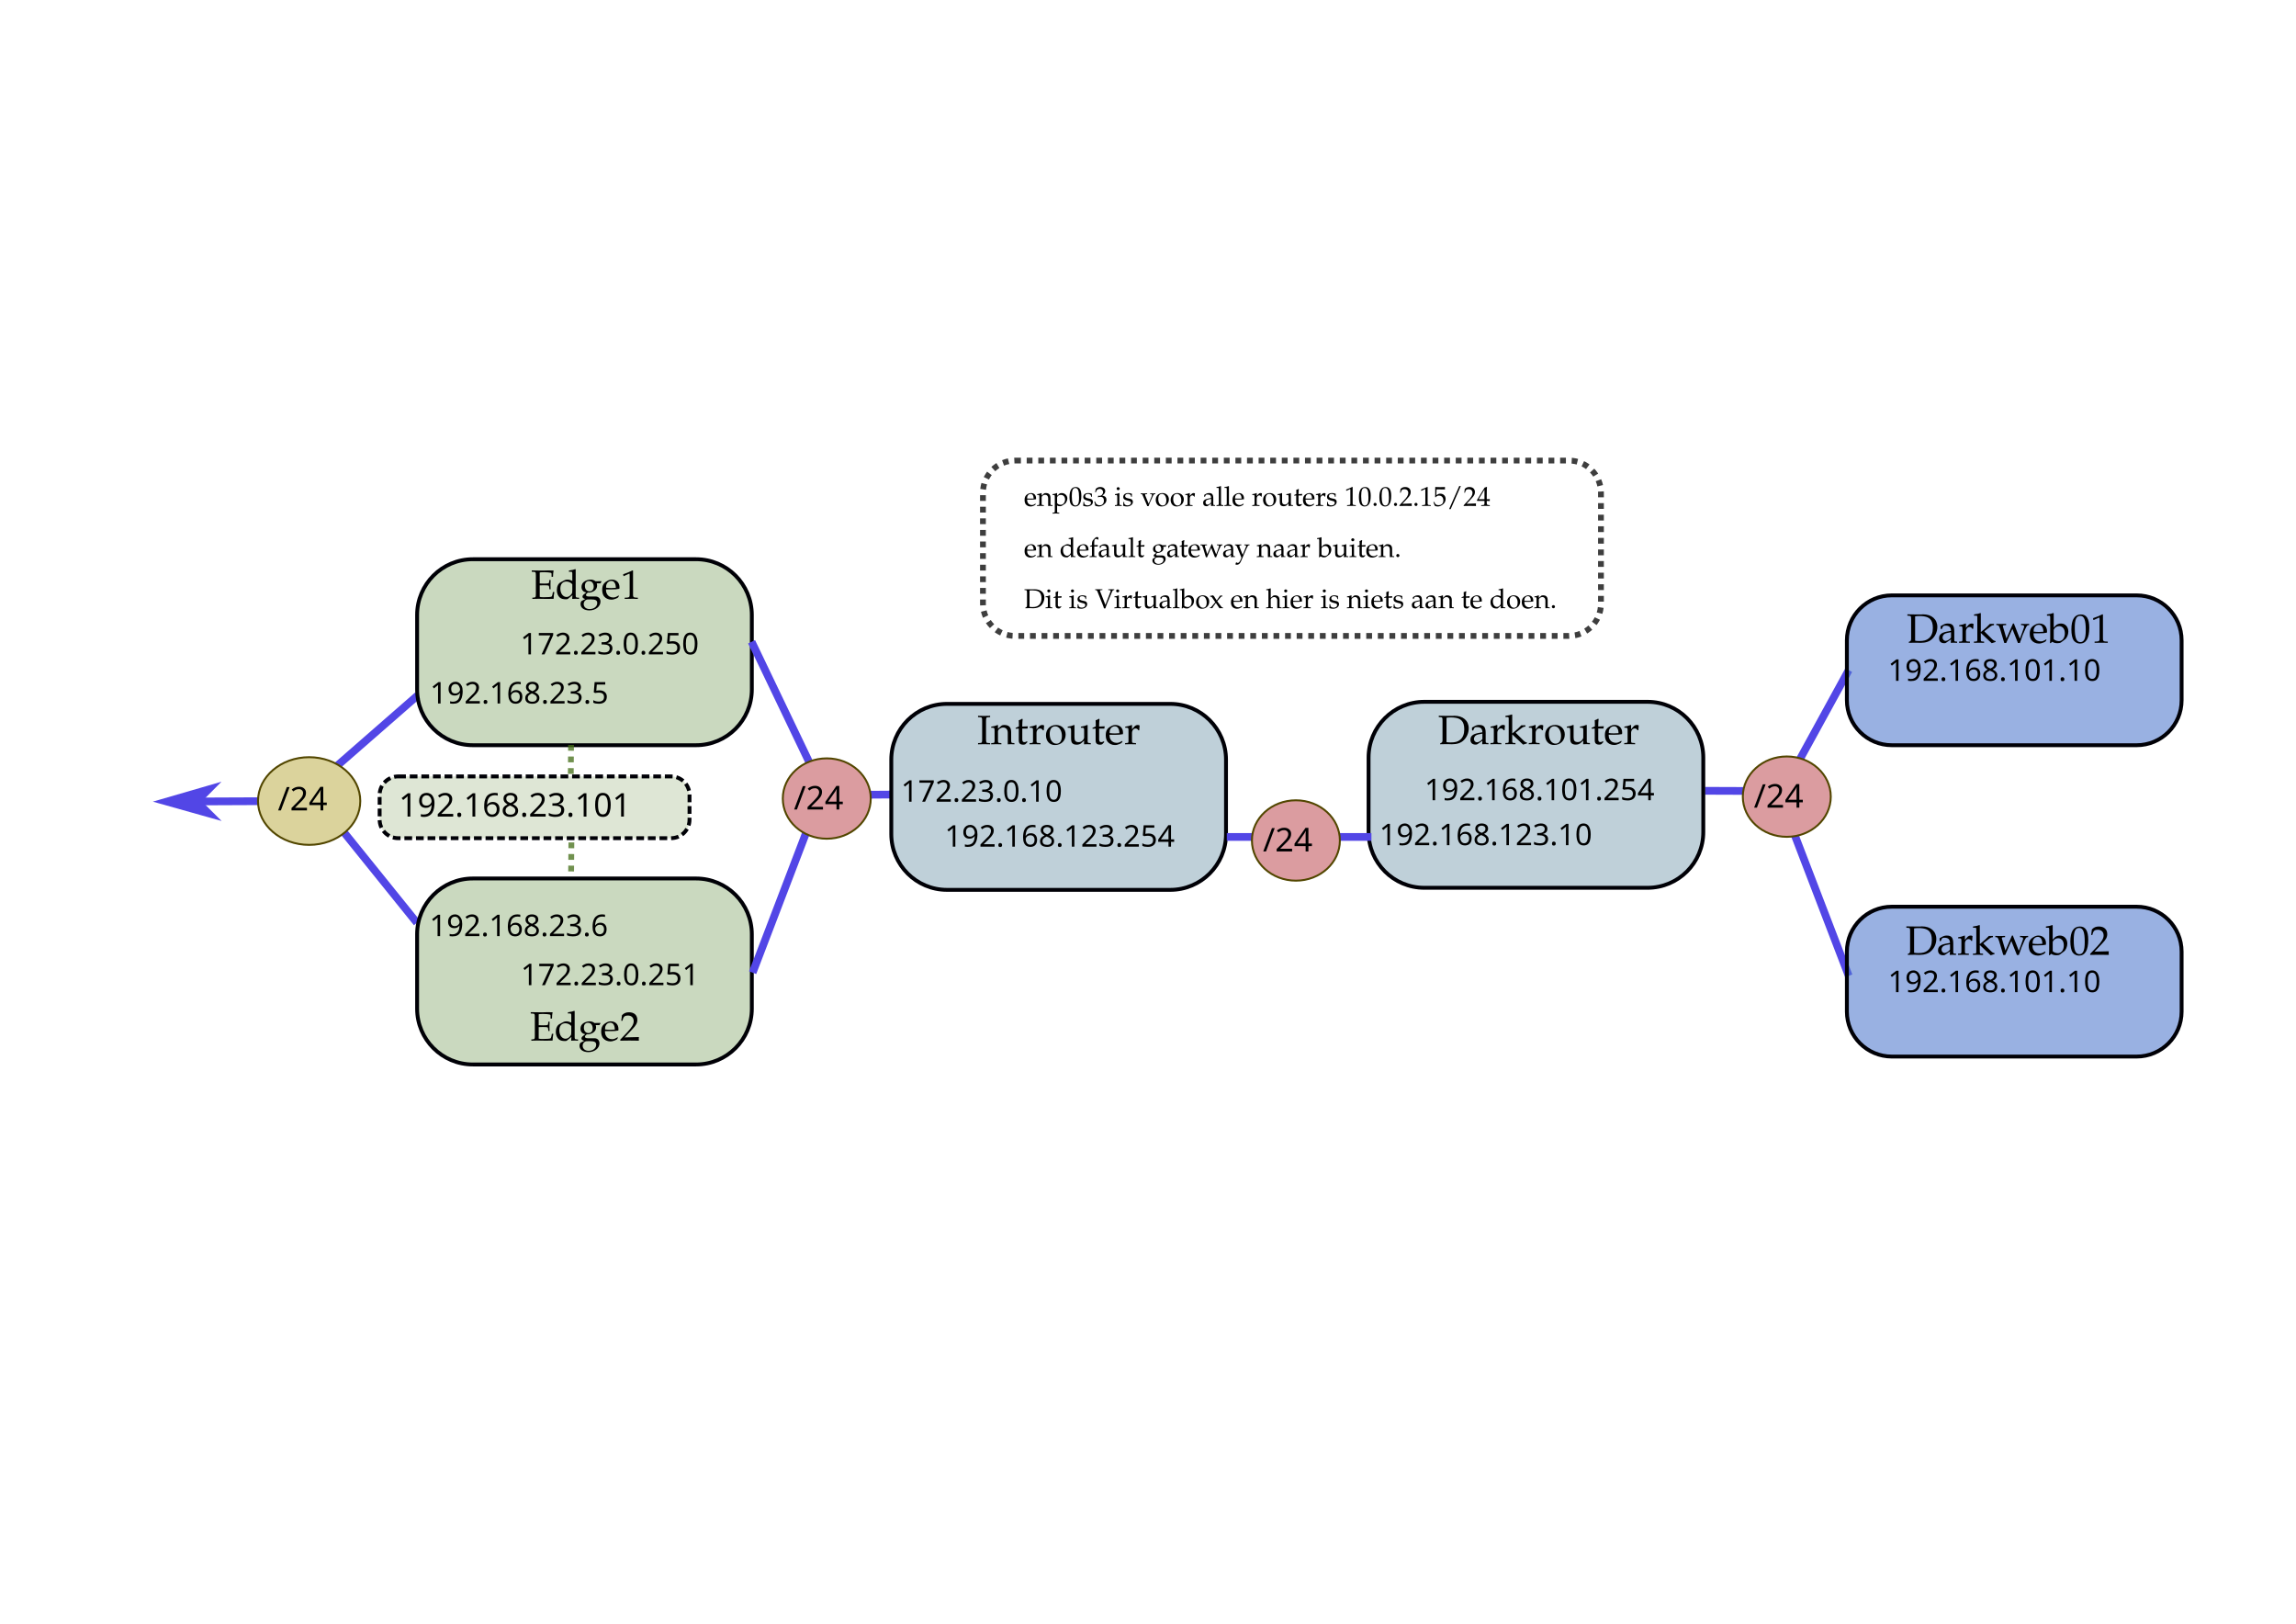
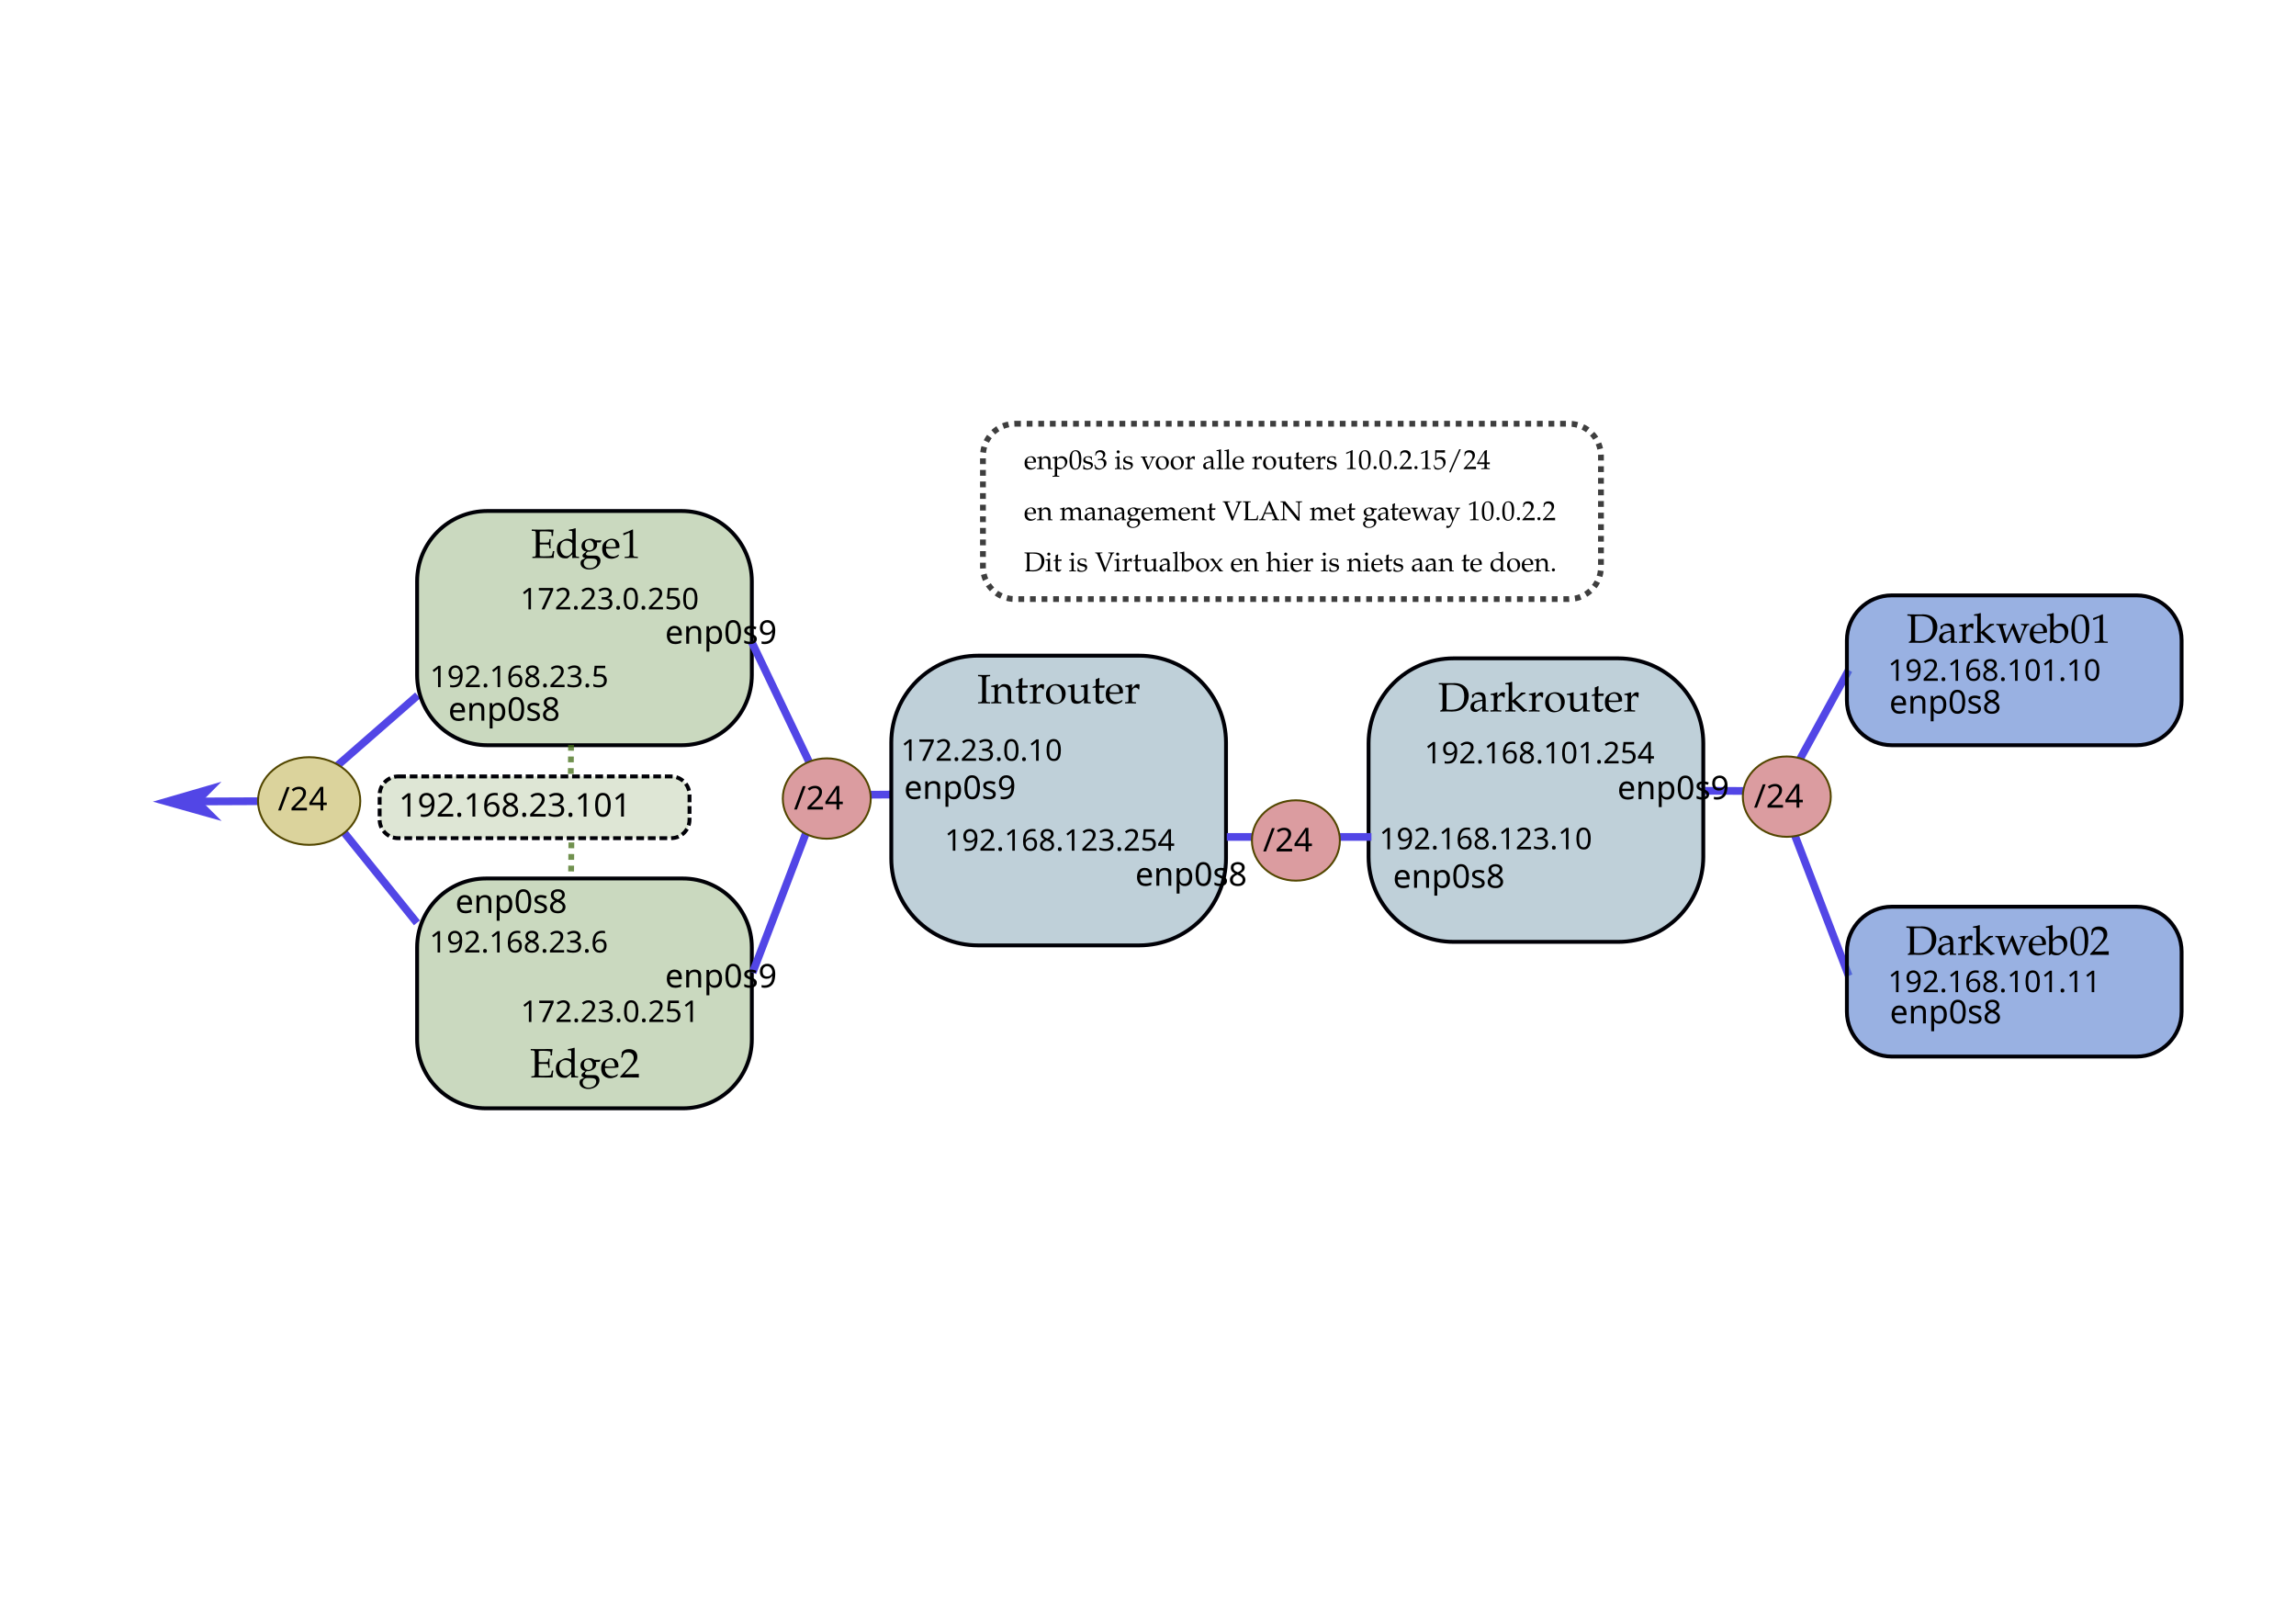
<svg xmlns="http://www.w3.org/2000/svg" width="297mm" height="210mm" viewBox="0 0 297 210" version="1.1" id="svg8">
  <defs id="defs2">
    <marker orient="auto" refY="0.0" refX="0.0" id="Arrow2Sstart" style="overflow:visible">
      <path id="path4586" style="fill-rule:evenodd;stroke-width:0.625;stroke-linejoin:round;stroke:#5246e6;stroke-opacity:1;fill:#5246e6;fill-opacity:1" d="M 8.719,4.034 L -2.207,0.016 L 8.719,-4.002 C 6.973,-1.63 6.983,1.616 8.719,4.034 z " transform="scale(0.3) translate(-2.3,0)" />
    </marker>
    <marker orient="auto" refY="0.0" refX="0.0" id="Arrow1Mstart" style="overflow:visible">
      <path id="path4562" d="M 0.0,0.0 L 5.0,-5.0 L -12.5,0.0 L 5.0,5.0 L 0.0,0.0 z " style="fill-rule:evenodd;stroke:#5246e6;stroke-width:1pt;stroke-opacity:1;fill:#5246e6;fill-opacity:1" transform="scale(0.4) translate(10,0)" />
    </marker>
    <marker orient="auto" refY="0.0" refX="0.0" id="Arrow2Lend" style="overflow:visible;">
      <path id="path4577" style="fill-rule:evenodd;stroke-width:0.625;stroke-linejoin:round;stroke:#5246e6;stroke-opacity:1;fill:#5246e6;fill-opacity:1" d="M 8.719,4.034 L -2.207,0.016 L 8.719,-4.002 C 6.973,-1.63 6.983,1.616 8.719,4.034 z " transform="scale(1.1) rotate(180) translate(1,0)" />
    </marker>
    <marker orient="auto" refY="0.0" refX="0.0" id="marker4898" style="overflow:visible">
      <path id="path4896" style="fill-rule:evenodd;stroke-width:0.625;stroke-linejoin:round;stroke:#5246e6;stroke-opacity:1;fill:#5246e6;fill-opacity:1" d="M 8.719,4.034 L -2.207,0.016 L 8.719,-4.002 C 6.973,-1.63 6.983,1.616 8.719,4.034 z " transform="scale(1.1) translate(1,0)" />
    </marker>
    <marker orient="auto" refY="0.0" refX="0.0" id="Arrow2Lstart" style="overflow:visible">
      <path id="path4574" style="fill-rule:evenodd;stroke-width:0.625;stroke-linejoin:round;stroke:#5246e6;stroke-opacity:1;fill:#5246e6;fill-opacity:1" d="M 8.719,4.034 L -2.207,0.016 L 8.719,-4.002 C 6.973,-1.63 6.983,1.616 8.719,4.034 z " transform="scale(1.1) translate(1,0)" />
    </marker>
    <marker orient="auto" refY="0.0" refX="0.0" id="Arrow1Lstart" style="overflow:visible">
      <path id="path4556" d="M 0.0,0.0 L 5.0,-5.0 L -12.5,0.0 L 5.0,5.0 L 0.0,0.0 z " style="fill-rule:evenodd;stroke:#5246e6;stroke-width:1pt;stroke-opacity:1;fill:#5246e6;fill-opacity:1" transform="scale(0.8) translate(12.5,0)" />
    </marker>
    <marker orient="auto" refY="0.0" refX="0.0" id="Arrow1Lend" style="overflow:visible;">
      <path id="path4559" d="M 0.0,0.0 L 5.0,-5.0 L -12.5,0.0 L 5.0,5.0 L 0.0,0.0 z " style="fill-rule:evenodd;stroke:#5246e6;stroke-width:1pt;stroke-opacity:1;fill:#5246e6;fill-opacity:1" transform="scale(0.8) rotate(180) translate(12.5,0)" />
    </marker>
  </defs>
  <g id="layer1" transform="translate(0,-87)">
    <path style="fill:none;stroke:#5246e6;stroke-width:1;stroke-linecap:butt;stroke-linejoin:miter;stroke-miterlimit:4;stroke-dasharray:none;stroke-opacity:1" d="m 230.223,189.962 8.918,23.246" id="path4548" />
    <rect style="fill:#5078cd;fill-opacity:0.582;stroke:#000006;stroke-width:0.5;stroke-miterlimit:4;stroke-dasharray:none;stroke-opacity:1" id="rect4485-46-1" width="43.298" height="19.38" x="238.905" y="204.268" ry="5.814" />
    <rect style="fill:#aabd91;fill-opacity:0.38;stroke:#000006;stroke-width:0.5;stroke-miterlimit:4;stroke-dasharray:1, 0.5;stroke-dashoffset:0;stroke-opacity:1" id="rect4485-1" width="40.085" height="7.99" x="49.108" y="187.417" ry="2.397" />
    <path style="fill:none;stroke:#5246e6;stroke-width:1;stroke-linecap:butt;stroke-linejoin:miter;stroke-miterlimit:4;stroke-dasharray:none;stroke-opacity:1" d="m 54.028,176.939 -13.975,12.203 13.879,17.212" id="path4550" />
    <path style="fill:none;stroke:#5246e6;stroke-width:1;stroke-linecap:butt;stroke-linejoin:miter;stroke-miterlimit:4;stroke-dasharray:none;stroke-opacity:1;marker-start:url(#Arrow1Mstart)" d="m 21.742,190.671 16.05,-0.067" id="path4544-1-9" />
    <path style="fill:none;stroke:#5246e6;stroke-width:1;stroke-linecap:butt;stroke-linejoin:miter;stroke-miterlimit:4;stroke-dasharray:none;stroke-opacity:1" d="m 230.223,189.944 8.918,-16.274" id="path4546" />
    <path style="fill:none;stroke:#5246e6;stroke-width:1;stroke-linecap:butt;stroke-linejoin:miter;stroke-miterlimit:4;stroke-dasharray:none;stroke-opacity:1" d="m 220.545,189.277 9.221,0.033" id="path4544-9" />
    <path style="fill:none;stroke:#5246e6;stroke-width:1;stroke-linecap:butt;stroke-linejoin:miter;stroke-miterlimit:4;stroke-dasharray:none;stroke-opacity:1" d="m 105.863,189.83 9.588,-0.067" id="path4544-1" />
-     <rect style="fill:#a3bd91;fill-opacity:0.582;stroke:#000006;stroke-width:0.5;stroke-miterlimit:4;stroke-dasharray:none;stroke-opacity:1" id="rect4485" width="43.298" height="24.054" x="53.955" y="159.326" ry="7.216" />
-     <rect style="fill:#a3bd91;fill-opacity:0.582;stroke:#000006;stroke-width:0.5;stroke-miterlimit:4;stroke-dasharray:none;stroke-opacity:1" id="rect4485-8" width="43.298" height="24.054" x="53.955" y="200.619" ry="7.216" />
-     <rect style="fill:#91adbd;fill-opacity:0.582;stroke:#000006;stroke-width:0.5;stroke-miterlimit:4;stroke-dasharray:none;stroke-opacity:1" id="rect4485-4" width="43.298" height="24.054" x="115.293" y="178.035" ry="7.216" />
-     <rect style="fill:#91adbd;fill-opacity:0.582;stroke:#000006;stroke-width:0.5;stroke-miterlimit:4;stroke-dasharray:none;stroke-opacity:1" id="rect4485-7" width="43.298" height="24.054" x="177.032" y="177.768" ry="7.216" />
+     <rect style="fill:#a3bd91;fill-opacity:0.582;stroke:#000006;stroke-width:0.5;stroke-miterlimit:4;stroke-dasharray:none;stroke-opacity:1" id="rect4485" width="43.298" height="30.291" x="53.955" y="153.09" ry="9.087" />
+     <rect style="fill:#a3bd91;fill-opacity:0.582;stroke:#000006;stroke-width:0.5;stroke-miterlimit:4;stroke-dasharray:none;stroke-opacity:1" id="rect4485-8" width="43.298" height="29.724" x="53.955" y="200.619" ry="8.917" />
+     <rect style="fill:#91adbd;fill-opacity:0.582;stroke:#000006;stroke-width:0.5;stroke-miterlimit:4;stroke-dasharray:none;stroke-opacity:1" id="rect4485-4" width="43.298" height="37.472" x="115.293" y="171.799" ry="11.242" />
+     <rect style="fill:#91adbd;fill-opacity:0.582;stroke:#000006;stroke-width:0.5;stroke-miterlimit:4;stroke-dasharray:none;stroke-opacity:1" id="rect4485-7" width="43.298" height="36.669" x="177.032" y="172.146" ry="11.001" />
    <rect style="fill:#5078cd;fill-opacity:0.582;stroke:#000006;stroke-width:0.5;stroke-miterlimit:4;stroke-dasharray:none;stroke-opacity:1" id="rect4485-46" width="43.298" height="19.38" x="238.905" y="164.001" ry="5.814" />
    <path style="fill:none;stroke:#5246e6;stroke-width:1;stroke-linecap:butt;stroke-linejoin:miter;stroke-miterlimit:4;stroke-dasharray:none;stroke-opacity:1" d="m 97.357,212.799 9.036,-23.639 -9.171,-19.156" id="path4540" />
    <path style="fill:none;stroke:#5246e6;stroke-width:1;stroke-linecap:butt;stroke-linejoin:miter;stroke-miterlimit:4;stroke-dasharray:none;stroke-opacity:1" d="m 158.693,195.245 h 18.709" id="path4544" />
-     <text xml:space="preserve" style="font-style:normal;font-weight:normal;font-size:10.583px;line-height:6.615px;font-family:sans-serif;letter-spacing:0px;word-spacing:0px;fill:#000000;fill-opacity:1;stroke:none;stroke-width:0.265" x="68.675" y="164.445" id="text4554">
-       <tspan id="tspan4552" x="68.675" y="164.445" style="font-style:normal;font-variant:normal;font-weight:normal;font-stretch:normal;font-size:5.292px;font-family:'Palatino Linotype';-inkscape-font-specification:'Palatino Linotype';stroke-width:0.265">Edge1</tspan>
+     <text xml:space="preserve" style="font-style:normal;font-weight:normal;font-size:10.583px;line-height:6.615px;font-family:sans-serif;letter-spacing:0px;word-spacing:0px;fill:#000000;fill-opacity:1;stroke:none;stroke-width:0.265" x="68.675" y="159.153" id="text4554">
+       <tspan id="tspan4552" x="68.675" y="159.153" style="font-style:normal;font-variant:normal;font-weight:normal;font-stretch:normal;font-size:5.292px;font-family:'Palatino Linotype';-inkscape-font-specification:'Palatino Linotype';stroke-width:0.265">Edge1</tspan>
    </text>
-     <text xml:space="preserve" style="font-style:normal;font-weight:normal;font-size:10.583px;line-height:6.615px;font-family:sans-serif;letter-spacing:0px;word-spacing:0px;fill:#000000;fill-opacity:1;stroke:none;stroke-width:0.265" x="68.542" y="221.582" id="text4554-5">
-       <tspan id="tspan4552-5" x="68.542" y="221.582" style="font-style:normal;font-variant:normal;font-weight:normal;font-stretch:normal;font-size:5.292px;font-family:'Palatino Linotype';-inkscape-font-specification:'Palatino Linotype';stroke-width:0.265">Edge2</tspan>
+     <text xml:space="preserve" style="font-style:normal;font-weight:normal;font-size:10.583px;line-height:6.615px;font-family:sans-serif;letter-spacing:0px;word-spacing:0px;fill:#000000;fill-opacity:1;stroke:none;stroke-width:0.265" x="68.542" y="226.345" id="text4554-5">
+       <tspan id="tspan4552-5" x="68.542" y="226.345" style="font-style:normal;font-variant:normal;font-weight:normal;font-stretch:normal;font-size:5.292px;font-family:'Palatino Linotype';-inkscape-font-specification:'Palatino Linotype';stroke-width:0.265">Edge2</tspan>
    </text>
-     <text xml:space="preserve" style="font-style:normal;font-weight:normal;font-size:10.583px;line-height:6.615px;font-family:sans-serif;letter-spacing:0px;word-spacing:0px;fill:#000000;fill-opacity:1;stroke:none;stroke-width:0.265" x="126.406" y="183.251" id="text4554-1">
-       <tspan id="tspan4552-8" x="126.406" y="183.251" style="font-style:normal;font-variant:normal;font-weight:normal;font-stretch:normal;font-size:5.292px;font-family:'Palatino Linotype';-inkscape-font-specification:'Palatino Linotype';stroke-width:0.265">Introuter</tspan>
+     <text xml:space="preserve" style="font-style:normal;font-weight:normal;font-size:10.583px;line-height:6.615px;font-family:sans-serif;letter-spacing:0px;word-spacing:0px;fill:#000000;fill-opacity:1;stroke:none;stroke-width:0.265" x="126.406" y="177.96" id="text4554-1">
+       <tspan id="tspan4552-8" x="126.406" y="177.96" style="font-style:normal;font-variant:normal;font-weight:normal;font-stretch:normal;font-size:5.292px;font-family:'Palatino Linotype';-inkscape-font-specification:'Palatino Linotype';stroke-width:0.265">Introuter</tspan>
    </text>
-     <text xml:space="preserve" style="font-style:normal;font-weight:normal;font-size:10.583px;line-height:6.615px;font-family:sans-serif;letter-spacing:0px;word-spacing:0px;fill:#000000;fill-opacity:1;stroke:none;stroke-width:0.265" x="186.002" y="183.246" id="text4554-0">
-       <tspan id="tspan4552-2" x="186.002" y="183.246" style="font-style:normal;font-variant:normal;font-weight:normal;font-stretch:normal;font-size:5.292px;font-family:'Palatino Linotype';-inkscape-font-specification:'Palatino Linotype';stroke-width:0.265">Darkrouter</tspan>
+     <text xml:space="preserve" style="font-style:normal;font-weight:normal;font-size:10.583px;line-height:6.615px;font-family:sans-serif;letter-spacing:0px;word-spacing:0px;fill:#000000;fill-opacity:1;stroke:none;stroke-width:0.265" x="186.002" y="179.013" id="text4554-0">
+       <tspan id="tspan4552-2" x="186.002" y="179.013" style="font-style:normal;font-variant:normal;font-weight:normal;font-stretch:normal;font-size:5.292px;font-family:'Palatino Linotype';-inkscape-font-specification:'Palatino Linotype';stroke-width:0.265">Darkrouter</tspan>
    </text>
    <text xml:space="preserve" style="font-style:normal;font-weight:normal;font-size:10.583px;line-height:6.615px;font-family:sans-serif;letter-spacing:0px;word-spacing:0px;fill:#000000;fill-opacity:1;stroke:none;stroke-width:0.265" x="246.49" y="210.486" id="text4554-2-7">
      <tspan id="tspan4552-0-7" x="246.49" y="210.486" style="font-style:normal;font-variant:normal;font-weight:normal;font-stretch:normal;font-size:5.292px;font-family:'Palatino Linotype';-inkscape-font-specification:'Palatino Linotype';stroke-width:0.265">Darkweb02</tspan>
    </text>
    <text xml:space="preserve" style="font-style:normal;font-weight:normal;font-size:10.583px;line-height:6.615px;font-family:sans-serif;letter-spacing:0px;word-spacing:0px;fill:#000000;fill-opacity:1;stroke:none;stroke-width:0.265" x="246.623" y="170.128" id="text4554-2-3">
      <tspan id="tspan4552-0-3" x="246.623" y="170.128" style="font-style:normal;font-variant:normal;font-weight:normal;font-stretch:normal;font-size:5.292px;font-family:'Palatino Linotype';-inkscape-font-specification:'Palatino Linotype';stroke-width:0.265">Darkweb01</tspan>
    </text>
    <ellipse style="opacity:1;fill:#db9ca0;fill-opacity:1;stroke:#524600;stroke-width:0.25;stroke-miterlimit:4;stroke-dasharray:none;stroke-opacity:1" id="path4642" cx="106.948" cy="190.278" rx="5.689" ry="5.197" />
    <ellipse style="opacity:1;fill:#dbd39c;fill-opacity:1;stroke:#524600;stroke-width:0.25;stroke-miterlimit:4;stroke-dasharray:none;stroke-opacity:1" id="path4642-1" cx="39.99" cy="190.6" rx="6.615" ry="5.67" />
-     <text xml:space="preserve" style="font-style:normal;font-weight:normal;font-size:10.583px;line-height:6.615px;font-family:sans-serif;letter-spacing:0px;word-spacing:0px;fill:#000000;fill-opacity:1;stroke:none;stroke-width:0.265" x="55.618" y="177.99" id="text4554-2-0">
-       <tspan id="tspan4552-0-4" x="55.618" y="177.99" style="font-style:normal;font-variant:normal;font-weight:normal;font-stretch:normal;font-size:3.881px;font-family:'PT Mono';-inkscape-font-specification:'PT Mono';stroke-width:0.265">192.168.23.5</tspan>
+     <text xml:space="preserve" style="font-style:normal;font-weight:normal;font-size:10.583px;line-height:6.615px;font-family:sans-serif;letter-spacing:0px;word-spacing:0px;fill:#000000;fill-opacity:1;stroke:none;stroke-width:0.265" x="55.618" y="175.873" id="text4554-2-0">
+       <tspan id="tspan4552-0-4" x="55.618" y="175.873" style="font-style:normal;font-variant:normal;font-weight:normal;font-stretch:normal;font-size:3.881px;font-family:'PT Mono';-inkscape-font-specification:'PT Mono';stroke-width:0.265">192.168.23.5</tspan>
    </text>
-     <text xml:space="preserve" style="font-style:normal;font-weight:normal;font-size:10.583px;line-height:6.615px;font-family:sans-serif;letter-spacing:0px;word-spacing:0px;fill:#000000;fill-opacity:1;stroke:none;stroke-width:0.265" x="67.307" y="171.633" id="text4554-2-0-1">
-       <tspan id="tspan4552-0-4-4" x="67.307" y="171.633" style="font-style:normal;font-variant:normal;font-weight:normal;font-stretch:normal;font-size:3.881px;font-family:'PT Mono';-inkscape-font-specification:'PT Mono';stroke-width:0.265">172.23.0.250</tspan>
+     <text xml:space="preserve" style="font-style:normal;font-weight:normal;font-size:10.583px;line-height:6.615px;font-family:sans-serif;letter-spacing:0px;word-spacing:0px;fill:#000000;fill-opacity:1;stroke:none;stroke-width:0.265" x="67.307" y="165.812" id="text4554-2-0-1">
+       <tspan id="tspan4552-0-4-4" x="67.307" y="165.812" style="font-style:normal;font-variant:normal;font-weight:normal;font-stretch:normal;font-size:3.881px;font-family:'PT Mono';-inkscape-font-specification:'PT Mono';stroke-width:0.265">172.23.0.250</tspan>
    </text>
-     <text xml:space="preserve" style="font-style:normal;font-weight:normal;font-size:10.583px;line-height:6.615px;font-family:sans-serif;letter-spacing:0px;word-spacing:0px;fill:#000000;fill-opacity:1;stroke:none;stroke-width:0.265" x="55.554" y="208.073" id="text4554-2-0-6">
-       <tspan id="tspan4552-0-4-3" x="55.554" y="208.073" style="font-style:normal;font-variant:normal;font-weight:normal;font-stretch:normal;font-size:3.881px;font-family:'PT Mono';-inkscape-font-specification:'PT Mono';stroke-width:0.265">192.168.23.6</tspan>
+     <text xml:space="preserve" style="font-style:normal;font-weight:normal;font-size:10.583px;line-height:6.615px;font-family:sans-serif;letter-spacing:0px;word-spacing:0px;fill:#000000;fill-opacity:1;stroke:none;stroke-width:0.265" x="55.554" y="210.19" id="text4554-2-0-6">
+       <tspan id="tspan4552-0-4-3" x="55.554" y="210.19" style="font-style:normal;font-variant:normal;font-weight:normal;font-stretch:normal;font-size:3.881px;font-family:'PT Mono';-inkscape-font-specification:'PT Mono';stroke-width:0.265">192.168.23.6</tspan>
    </text>
-     <text xml:space="preserve" style="font-style:normal;font-weight:normal;font-size:10.583px;line-height:6.615px;font-family:sans-serif;letter-spacing:0px;word-spacing:0px;fill:#000000;fill-opacity:1;stroke:none;stroke-width:0.265" x="67.363" y="214.416" id="text4554-2-0-1-2">
-       <tspan id="tspan4552-0-4-4-6" x="67.363" y="214.416" style="font-style:normal;font-variant:normal;font-weight:normal;font-stretch:normal;font-size:3.881px;font-family:'PT Mono';-inkscape-font-specification:'PT Mono';stroke-width:0.265">172.23.0.251</tspan>
+     <text xml:space="preserve" style="font-style:normal;font-weight:normal;font-size:10.583px;line-height:6.615px;font-family:sans-serif;letter-spacing:0px;word-spacing:0px;fill:#000000;fill-opacity:1;stroke:none;stroke-width:0.265" x="67.363" y="219.179" id="text4554-2-0-1-2">
+       <tspan id="tspan4552-0-4-4-6" x="67.363" y="219.179" style="font-style:normal;font-variant:normal;font-weight:normal;font-stretch:normal;font-size:3.881px;font-family:'PT Mono';-inkscape-font-specification:'PT Mono';stroke-width:0.265">172.23.0.251</tspan>
    </text>
-     <text xml:space="preserve" style="font-style:normal;font-weight:normal;font-size:10.583px;line-height:6.615px;font-family:sans-serif;letter-spacing:0px;word-spacing:0px;fill:#000000;fill-opacity:1;stroke:none;stroke-width:0.265" x="116.541" y="190.686" id="text4554-2-0-0">
-       <tspan id="tspan4552-0-4-0" x="116.541" y="190.686" style="font-style:normal;font-variant:normal;font-weight:normal;font-stretch:normal;font-size:3.881px;font-family:'PT Mono';-inkscape-font-specification:'PT Mono';stroke-width:0.265">172.23.0.10</tspan>
+     <text xml:space="preserve" style="font-style:normal;font-weight:normal;font-size:10.583px;line-height:6.615px;font-family:sans-serif;letter-spacing:0px;word-spacing:0px;fill:#000000;fill-opacity:1;stroke:none;stroke-width:0.265" x="116.541" y="185.395" id="text4554-2-0-0">
+       <tspan id="tspan4552-0-4-0" x="116.541" y="185.395" style="font-style:normal;font-variant:normal;font-weight:normal;font-stretch:normal;font-size:3.881px;font-family:'PT Mono';-inkscape-font-specification:'PT Mono';stroke-width:0.265">172.23.0.10</tspan>
    </text>
-     <text xml:space="preserve" style="font-style:normal;font-weight:normal;font-size:10.583px;line-height:6.615px;font-family:sans-serif;letter-spacing:0px;word-spacing:0px;fill:#000000;fill-opacity:1;stroke:none;stroke-width:0.265" x="122.202" y="196.5" id="text4554-2-0-1-8">
-       <tspan id="tspan4552-0-4-4-2" x="122.202" y="196.5" style="font-style:normal;font-variant:normal;font-weight:normal;font-stretch:normal;font-size:3.881px;font-family:'PT Mono';-inkscape-font-specification:'PT Mono';stroke-width:0.265">192.168.123.254</tspan>
+     <text xml:space="preserve" style="font-style:normal;font-weight:normal;font-size:10.583px;line-height:6.615px;font-family:sans-serif;letter-spacing:0px;word-spacing:0px;fill:#000000;fill-opacity:1;stroke:none;stroke-width:0.265" x="122.202" y="197.029" id="text4554-2-0-1-8">
+       <tspan id="tspan4552-0-4-4-2" x="122.202" y="197.029" style="font-style:normal;font-variant:normal;font-weight:normal;font-stretch:normal;font-size:3.881px;font-family:'PT Mono';-inkscape-font-specification:'PT Mono';stroke-width:0.265">192.168.123.254</tspan>
    </text>
    <text xml:space="preserve" style="font-style:normal;font-weight:normal;font-size:10.583px;line-height:6.615px;font-family:sans-serif;letter-spacing:0px;word-spacing:0px;fill:#000000;fill-opacity:1;stroke:none;stroke-width:0.265" x="51.577" y="192.611" id="text4554-2-0-2">
      <tspan id="tspan4552-0-4-36" x="51.577" y="192.611" style="font-style:normal;font-variant:normal;font-weight:normal;font-stretch:normal;font-size:4.233px;font-family:'PT Mono';-inkscape-font-specification:'PT Mono';stroke-width:0.265">192.168.23.101</tspan>
    </text>
    <path style="opacity:0.757;fill:#5f5e49;fill-opacity:0.69;stroke:#446e17;stroke-width:0.75;stroke-linecap:butt;stroke-linejoin:miter;stroke-miterlimit:4;stroke-dasharray:0.75, 0.75;stroke-dashoffset:0;stroke-opacity:1" d="m 73.911,195.955 -0.004,0.403 -0.033,3.704" id="path4544-1-94" />
    <path style="opacity:0.757;fill:#5f5e49;fill-opacity:0.69;stroke:#446e17;stroke-width:0.75;stroke-linecap:butt;stroke-linejoin:miter;stroke-miterlimit:4;stroke-dasharray:0.75, 0.75;stroke-dashoffset:0;stroke-opacity:1" d="m 73.868,183.345 -0.004,0.403 -0.033,3.704" id="path4544-1-94-2" />
    <text xml:space="preserve" style="font-style:normal;font-weight:normal;font-size:4.233px;line-height:6.615px;font-family:sans-serif;letter-spacing:0px;word-spacing:0px;fill:#000000;fill-opacity:1;stroke:none;stroke-width:0.265" x="99.219" y="125.777" id="text5483">
      <tspan id="tspan5481" x="99.219" y="130.184" style="stroke-width:0.265" />
    </text>
    <text xml:space="preserve" style="font-style:normal;font-weight:normal;font-size:10.583px;line-height:6.615px;font-family:sans-serif;letter-spacing:0px;word-spacing:0px;fill:#000000;fill-opacity:1;stroke:none;stroke-width:0.265" x="102.679" y="191.697" id="text4554-2-0-0-9-5">
      <tspan id="tspan4552-0-4-0-5-0" x="102.679" y="191.697" style="font-style:normal;font-variant:normal;font-weight:normal;font-stretch:normal;font-size:4.233px;font-family:'PT Mono';-inkscape-font-specification:'PT Mono';stroke-width:0.265">/24</tspan>
    </text>
    <ellipse style="opacity:1;fill:#db9ca0;fill-opacity:1;stroke:#524600;stroke-width:0.25;stroke-miterlimit:4;stroke-dasharray:none;stroke-opacity:1" id="path4642-7" cx="167.632" cy="195.702" rx="5.689" ry="5.197" />
    <text xml:space="preserve" style="font-style:normal;font-weight:normal;font-size:10.583px;line-height:6.615px;font-family:sans-serif;letter-spacing:0px;word-spacing:0px;fill:#000000;fill-opacity:1;stroke:none;stroke-width:0.265" x="163.363" y="197.121" id="text4554-2-0-0-9-5-5">
      <tspan id="tspan4552-0-4-0-5-0-6" x="163.363" y="197.121" style="font-style:normal;font-variant:normal;font-weight:normal;font-stretch:normal;font-size:4.233px;font-family:'PT Mono';-inkscape-font-specification:'PT Mono';stroke-width:0.265">/24</tspan>
    </text>
    <ellipse style="opacity:1;fill:#db9ca0;fill-opacity:1;stroke:#524600;stroke-width:0.25;stroke-miterlimit:4;stroke-dasharray:none;stroke-opacity:1" id="path4642-4" cx="231.132" cy="190.033" rx="5.689" ry="5.197" />
    <text xml:space="preserve" style="font-style:normal;font-weight:normal;font-size:10.583px;line-height:6.615px;font-family:sans-serif;letter-spacing:0px;word-spacing:0px;fill:#000000;fill-opacity:1;stroke:none;stroke-width:0.265" x="226.863" y="191.451" id="text4554-2-0-0-9-5-0">
      <tspan id="tspan4552-0-4-0-5-0-64" x="226.863" y="191.451" style="font-style:normal;font-variant:normal;font-weight:normal;font-stretch:normal;font-size:4.233px;font-family:'PT Mono';-inkscape-font-specification:'PT Mono';stroke-width:0.265">/24</tspan>
    </text>
    <text xml:space="preserve" style="font-style:normal;font-weight:normal;font-size:10.583px;line-height:6.615px;font-family:sans-serif;letter-spacing:0px;word-spacing:0px;fill:#000000;fill-opacity:1;stroke:none;stroke-width:0.265" x="35.928" y="191.81" id="text4554-2-0-0-9-5-3">
      <tspan id="tspan4552-0-4-0-5-0-0" x="35.928" y="191.81" style="font-style:normal;font-variant:normal;font-weight:normal;font-stretch:normal;font-size:4.233px;font-family:'PT Mono';-inkscape-font-specification:'PT Mono';stroke-width:0.265">/24</tspan>
    </text>
-     <text xml:space="preserve" style="font-style:normal;font-weight:normal;font-size:10.583px;line-height:6.615px;font-family:sans-serif;letter-spacing:0px;word-spacing:0px;fill:#000000;fill-opacity:1;stroke:none;stroke-width:0.265" x="184.264" y="190.497" id="text4554-2-0-0-2">
-       <tspan id="tspan4552-0-4-0-8" x="184.264" y="190.497" style="font-style:normal;font-variant:normal;font-weight:normal;font-stretch:normal;font-size:3.881px;font-family:'PT Mono';-inkscape-font-specification:'PT Mono';stroke-width:0.265">192.168.101.254</tspan>
+     <text xml:space="preserve" style="font-style:normal;font-weight:normal;font-size:10.583px;line-height:6.615px;font-family:sans-serif;letter-spacing:0px;word-spacing:0px;fill:#000000;fill-opacity:1;stroke:none;stroke-width:0.265" x="184.264" y="185.735" id="text4554-2-0-0-2">
+       <tspan id="tspan4552-0-4-0-8" x="184.264" y="185.735" style="font-style:normal;font-variant:normal;font-weight:normal;font-stretch:normal;font-size:3.881px;font-family:'PT Mono';-inkscape-font-specification:'PT Mono';stroke-width:0.265">192.168.101.254</tspan>
    </text>
-     <text xml:space="preserve" style="font-style:normal;font-weight:normal;font-size:10.583px;line-height:6.615px;font-family:sans-serif;letter-spacing:0px;word-spacing:0px;fill:#000000;fill-opacity:1;stroke:none;stroke-width:0.265" x="178.417" y="196.311" id="text4554-2-0-1-8-5">
-       <tspan id="tspan4552-0-4-4-2-3" x="178.417" y="196.311" style="font-style:normal;font-variant:normal;font-weight:normal;font-stretch:normal;font-size:3.881px;font-family:'PT Mono';-inkscape-font-specification:'PT Mono';stroke-width:0.265">192.168.123.10</tspan>
+     <text xml:space="preserve" style="font-style:normal;font-weight:normal;font-size:10.583px;line-height:6.615px;font-family:sans-serif;letter-spacing:0px;word-spacing:0px;fill:#000000;fill-opacity:1;stroke:none;stroke-width:0.265" x="178.417" y="196.84" id="text4554-2-0-1-8-5">
+       <tspan id="tspan4552-0-4-4-2-3" x="178.417" y="196.84" style="font-style:normal;font-variant:normal;font-weight:normal;font-stretch:normal;font-size:3.881px;font-family:'PT Mono';-inkscape-font-specification:'PT Mono';stroke-width:0.265">192.168.123.10</tspan>
    </text>
    <text xml:space="preserve" style="font-style:normal;font-weight:normal;font-size:10.583px;line-height:6.615px;font-family:sans-serif;letter-spacing:0px;word-spacing:0px;fill:#000000;fill-opacity:1;stroke:none;stroke-width:0.265" x="244.209" y="175.049" id="text4554-2-0-0-2-5">
      <tspan id="tspan4552-0-4-0-8-6" x="244.209" y="175.049" style="font-style:normal;font-variant:normal;font-weight:normal;font-stretch:normal;font-size:3.881px;font-family:'PT Mono';-inkscape-font-specification:'PT Mono';stroke-width:0.265">192.168.101.10</tspan>
    </text>
    <text xml:space="preserve" style="font-style:normal;font-weight:normal;font-size:10.583px;line-height:6.615px;font-family:sans-serif;letter-spacing:0px;word-spacing:0px;fill:#000000;fill-opacity:1;stroke:none;stroke-width:0.265" x="244.209" y="215.316" id="text4554-2-0-0-2-5-5">
-       <tspan id="tspan4552-0-4-0-8-6-7" x="244.209" y="215.316" style="font-style:normal;font-variant:normal;font-weight:normal;font-stretch:normal;font-size:3.881px;font-family:'PT Mono';-inkscape-font-specification:'PT Mono';stroke-width:0.265">192.168.101.10</tspan>
+       <tspan id="tspan4552-0-4-0-8-6-7" x="244.209" y="215.316" style="font-style:normal;font-variant:normal;font-weight:normal;font-stretch:normal;font-size:3.881px;font-family:'PT Mono';-inkscape-font-specification:'PT Mono';stroke-width:0.265">192.168.101.11</tspan>
    </text>
-     <rect style="opacity:0.757;fill:none;fill-opacity:0.582;stroke:#000000;stroke-width:0.75;stroke-miterlimit:4;stroke-dasharray:0.75, 0.75;stroke-dashoffset:0;stroke-opacity:1" id="rect5663" width="79.942" height="22.679" x="127.151" y="146.565" ry="4.158" />
-     <text xml:space="preserve" style="font-style:normal;font-weight:normal;font-size:3.528px;line-height:6.615px;font-family:sans-serif;letter-spacing:0px;word-spacing:0px;fill:#000000;fill-opacity:1;stroke:none;stroke-width:0.265" x="132.443" y="152.424" id="text5667">
-       <tspan x="132.443" y="152.424" style="font-style:normal;font-variant:normal;font-weight:normal;font-stretch:normal;font-size:3.528px;line-height:5.203px;font-family:'Palatino Linotype';-inkscape-font-specification:'Palatino Linotype';writing-mode:lr-tb;stroke-width:0.265" id="tspan5669">enp0s3 is voor alle routers 10.0.2.15/24</tspan>
-       <tspan x="132.443" y="159.039" style="font-style:normal;font-variant:normal;font-weight:normal;font-stretch:normal;font-size:3.528px;line-height:5.203px;font-family:'Palatino Linotype';-inkscape-font-specification:'Palatino Linotype';writing-mode:lr-tb;stroke-width:0.265" id="tspan5675">en default gateway naar buiten.</tspan>
-       <tspan x="132.443" y="165.653" style="font-style:normal;font-variant:normal;font-weight:normal;font-stretch:normal;font-size:3.528px;line-height:5.203px;font-family:'Palatino Linotype';-inkscape-font-specification:'Palatino Linotype';writing-mode:lr-tb;stroke-width:0.265" id="tspan5671">Dit is Virtualbox en hier is niets aan te doen.</tspan>
+     <rect style="opacity:0.757;fill:none;fill-opacity:0.582;stroke:#000000;stroke-width:0.75;stroke-miterlimit:4;stroke-dasharray:0.75, 0.75;stroke-dashoffset:0;stroke-opacity:1" id="rect5663" width="79.942" height="22.679" x="127.151" y="141.803" ry="4.158" />
+     <text xml:space="preserve" style="font-style:normal;font-weight:normal;font-size:3.528px;line-height:6.615px;font-family:sans-serif;letter-spacing:0px;word-spacing:0px;fill:#000000;fill-opacity:1;stroke:none;stroke-width:0.265" x="132.443" y="147.662" id="text5667">
+       <tspan x="132.443" y="147.662" style="font-style:normal;font-variant:normal;font-weight:normal;font-stretch:normal;font-size:3.528px;line-height:5.203px;font-family:'Palatino Linotype';-inkscape-font-specification:'Palatino Linotype';writing-mode:lr-tb;stroke-width:0.265" id="tspan5669">enp0s3 is voor alle routers 10.0.2.15/24</tspan>
+       <tspan x="132.443" y="154.276" style="font-style:normal;font-variant:normal;font-weight:normal;font-stretch:normal;font-size:3.528px;line-height:5.203px;font-family:'Palatino Linotype';-inkscape-font-specification:'Palatino Linotype';writing-mode:lr-tb;stroke-width:0.265" id="tspan5675">en management VLAN met gateway 10.0.2.2</tspan>
+       <tspan x="132.443" y="160.891" style="font-style:normal;font-variant:normal;font-weight:normal;font-stretch:normal;font-size:3.528px;line-height:5.203px;font-family:'Palatino Linotype';-inkscape-font-specification:'Palatino Linotype';writing-mode:lr-tb;stroke-width:0.265" id="tspan5671">Dit is Virtualbox en hier is niets aan te doen.</tspan>
+     </text>
+     <text xml:space="preserve" style="font-style:normal;font-weight:normal;font-size:4.233px;line-height:2.822px;font-family:sans-serif;letter-spacing:0px;word-spacing:0px;fill:#000000;fill-opacity:1;stroke:none;stroke-width:0.265" x="180.181" y="201.82" id="text4610-6">
+       <tspan x="180.181" y="201.82" style="font-style:normal;font-variant:normal;font-weight:normal;font-stretch:normal;font-size:4.233px;line-height:2.822px;font-family:'Tw Cen MT Condensed';-inkscape-font-specification:'Tw Cen MT Condensed, ';stroke-width:0.265" id="tspan4612-8">enp0s8</tspan>
+     </text>
+     <text xml:space="preserve" style="font-style:normal;font-weight:normal;font-size:4.233px;line-height:2.822px;font-family:sans-serif;letter-spacing:0px;word-spacing:0px;fill:#000000;fill-opacity:1;stroke:none;stroke-width:0.265" x="209.21" y="190.367" id="text4610-2">
+       <tspan x="209.21" y="190.367" style="font-style:normal;font-variant:normal;font-weight:normal;font-stretch:normal;font-size:4.233px;line-height:2.822px;font-family:'Tw Cen MT Condensed';-inkscape-font-specification:'Tw Cen MT Condensed, ';stroke-width:0.265" id="tspan4612-7">enp0s9</tspan>
+     </text>
+     <text xml:space="preserve" style="font-style:normal;font-weight:normal;font-size:4.233px;line-height:2.822px;font-family:sans-serif;letter-spacing:0px;word-spacing:0px;fill:#000000;fill-opacity:1;stroke:none;stroke-width:0.265" x="146.844" y="201.556" id="text4610-6-5">
+       <tspan x="146.844" y="201.556" style="font-style:normal;font-variant:normal;font-weight:normal;font-stretch:normal;font-size:4.233px;line-height:2.822px;font-family:'Tw Cen MT Condensed';-inkscape-font-specification:'Tw Cen MT Condensed, ';stroke-width:0.265" id="tspan4612-8-3">enp0s8</tspan>
+     </text>
+     <text xml:space="preserve" style="font-style:normal;font-weight:normal;font-size:4.233px;line-height:2.822px;font-family:sans-serif;letter-spacing:0px;word-spacing:0px;fill:#000000;fill-opacity:1;stroke:none;stroke-width:0.265" x="116.943" y="190.33" id="text4610-2-9">
+       <tspan x="116.943" y="190.33" style="font-style:normal;font-variant:normal;font-weight:normal;font-stretch:normal;font-size:4.233px;line-height:2.822px;font-family:'Tw Cen MT Condensed';-inkscape-font-specification:'Tw Cen MT Condensed, ';stroke-width:0.265" id="tspan4612-7-5">enp0s9</tspan>
+     </text>
+     <text xml:space="preserve" style="font-style:normal;font-weight:normal;font-size:4.233px;line-height:2.822px;font-family:sans-serif;letter-spacing:0px;word-spacing:0px;fill:#000000;fill-opacity:1;stroke:none;stroke-width:0.265" x="86.023" y="170.259" id="text4610-2-9-4">
+       <tspan x="86.023" y="170.259" style="font-style:normal;font-variant:normal;font-weight:normal;font-stretch:normal;font-size:4.233px;line-height:2.822px;font-family:'Tw Cen MT Condensed';-inkscape-font-specification:'Tw Cen MT Condensed, ';stroke-width:0.265" id="tspan4612-7-5-9">enp0s9</tspan>
+     </text>
+     <text xml:space="preserve" style="font-style:normal;font-weight:normal;font-size:4.233px;line-height:2.822px;font-family:sans-serif;letter-spacing:0px;word-spacing:0px;fill:#000000;fill-opacity:1;stroke:none;stroke-width:0.265" x="86.023" y="214.708" id="text4610-2-9-4-2">
+       <tspan x="86.023" y="214.708" style="font-style:normal;font-variant:normal;font-weight:normal;font-stretch:normal;font-size:4.233px;line-height:2.822px;font-family:'Tw Cen MT Condensed';-inkscape-font-specification:'Tw Cen MT Condensed, ';stroke-width:0.265" id="tspan4612-7-5-9-9">enp0s9</tspan>
+     </text>
+     <text xml:space="preserve" style="font-style:normal;font-weight:normal;font-size:4.233px;line-height:2.822px;font-family:sans-serif;letter-spacing:0px;word-spacing:0px;fill:#000000;fill-opacity:1;stroke:none;stroke-width:0.265" x="58.889" y="205.071" id="text4610-6-5-6">
+       <tspan x="58.889" y="205.071" style="font-style:normal;font-variant:normal;font-weight:normal;font-stretch:normal;font-size:4.233px;line-height:2.822px;font-family:'Tw Cen MT Condensed';-inkscape-font-specification:'Tw Cen MT Condensed, ';stroke-width:0.265" id="tspan4612-8-3-2">enp0s8</tspan>
+     </text>
+     <text xml:space="preserve" style="font-style:normal;font-weight:normal;font-size:4.233px;line-height:2.822px;font-family:sans-serif;letter-spacing:0px;word-spacing:0px;fill:#000000;fill-opacity:1;stroke:none;stroke-width:0.265" x="57.982" y="180.2" id="text4610-6-5-5">
+       <tspan x="57.982" y="180.2" style="font-style:normal;font-variant:normal;font-weight:normal;font-stretch:normal;font-size:4.233px;line-height:2.822px;font-family:'Tw Cen MT Condensed';-inkscape-font-specification:'Tw Cen MT Condensed, ';stroke-width:0.265" id="tspan4612-8-3-5">enp0s8</tspan>
+     </text>
+     <text xml:space="preserve" style="font-style:normal;font-weight:normal;font-size:4.233px;line-height:2.822px;font-family:sans-serif;letter-spacing:0px;word-spacing:0px;fill:#000000;fill-opacity:1;stroke:none;stroke-width:0.265" x="244.388" y="179.272" id="text4610-6-4">
+       <tspan x="244.388" y="179.272" style="font-style:normal;font-variant:normal;font-weight:normal;font-stretch:normal;font-size:4.233px;line-height:2.822px;font-family:'Tw Cen MT Condensed';-inkscape-font-specification:'Tw Cen MT Condensed, ';stroke-width:0.265" id="tspan4612-8-9">enp0s8</tspan>
+     </text>
+     <text xml:space="preserve" style="font-style:normal;font-weight:normal;font-size:4.233px;line-height:2.822px;font-family:sans-serif;letter-spacing:0px;word-spacing:0px;fill:#000000;fill-opacity:1;stroke:none;stroke-width:0.265" x="244.455" y="219.362" id="text4610-6-8">
+       <tspan x="244.455" y="219.362" style="font-style:normal;font-variant:normal;font-weight:normal;font-stretch:normal;font-size:4.233px;line-height:2.822px;font-family:'Tw Cen MT Condensed';-inkscape-font-specification:'Tw Cen MT Condensed, ';stroke-width:0.265" id="tspan4612-8-95">enp0s8</tspan>
    </text>
  </g>
</svg>
